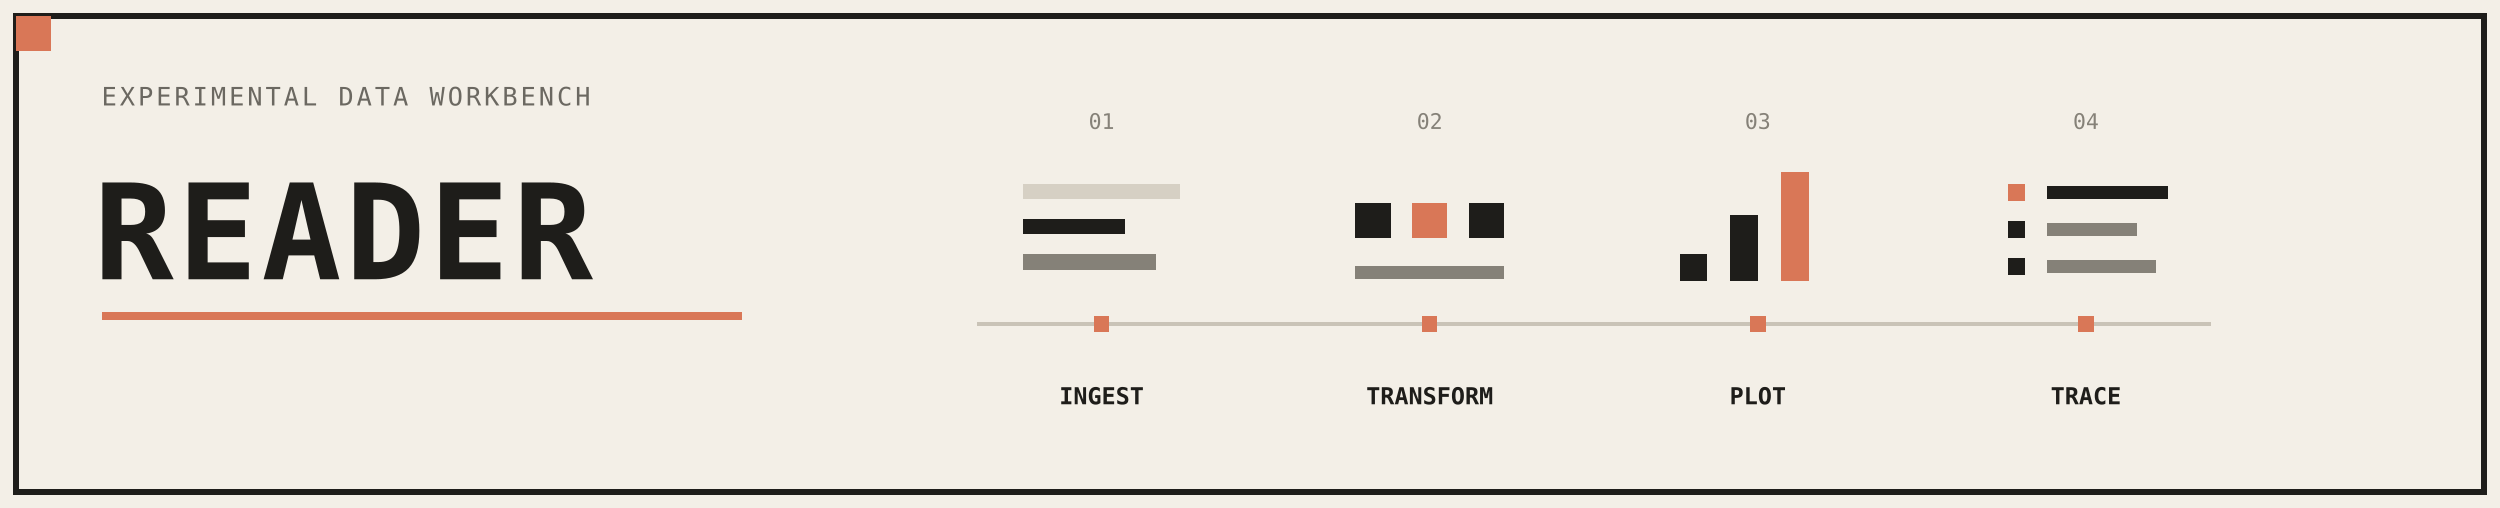
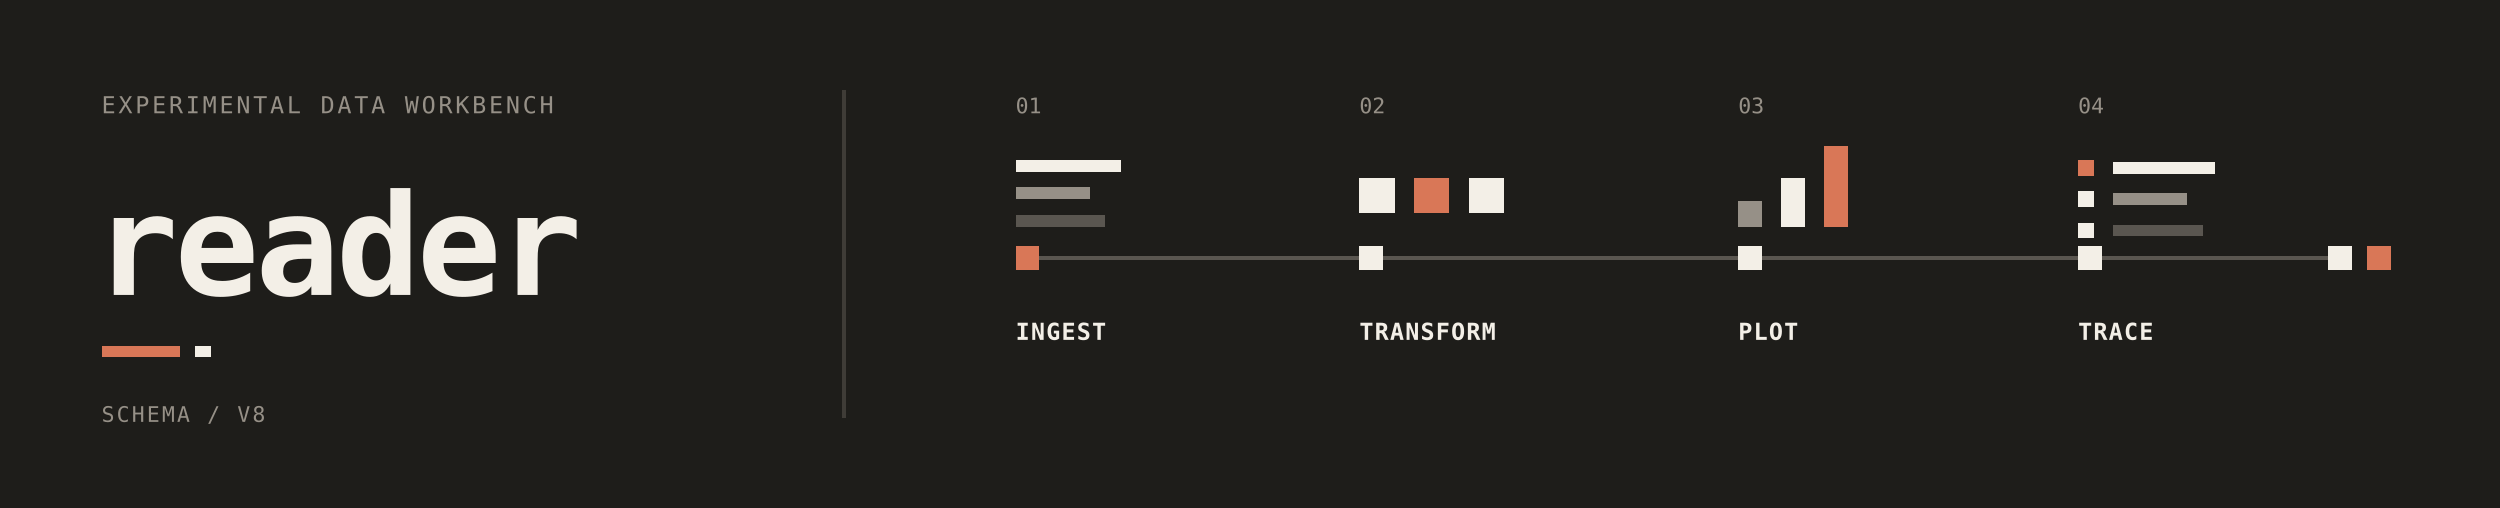
<svg xmlns="http://www.w3.org/2000/svg" width="1280" height="260" viewBox="0 0 1280 260" fill="none" shape-rendering="crispEdges">
-   <rect width="1280" height="260" fill="#F3EFE7" />
-   <rect x="8" y="8" width="1264" height="244" stroke="#1E1D1A" stroke-width="3" />
-   <rect x="8" y="8" width="18" height="18" fill="#D97757" />
-   <text x="52" y="54" fill="#6B6861" font-family="Menlo, Monaco, Consolas, monospace" font-size="13" letter-spacing="1.5">EXPERIMENTAL DATA WORKBENCH</text>
-   <text x="48" y="143" fill="#1E1D1A" font-family="Menlo, Monaco, Consolas, monospace" font-size="68" font-weight="700" letter-spacing="2">READER</text>
-   <rect x="52" y="160" width="328" height="4" fill="#D97757" />
-   <path d="M500 166H1132" stroke="#C9C3B7" stroke-width="2" />
-   <g font-family="Menlo, Monaco, Consolas, monospace" text-anchor="middle">
-     <g transform="translate(500 0)">
-       <text x="64" y="66" fill="#858178" font-size="11">01</text>
-       <rect x="24" y="94" width="80" height="8" fill="#D6D0C4" />
-       <rect x="24" y="112" width="52" height="8" fill="#1E1D1A" />
-       <rect x="24" y="130" width="68" height="8" fill="#858178" />
-       <rect x="60" y="162" width="8" height="8" fill="#D97757" />
-       <text x="64" y="207" fill="#1E1D1A" font-size="12" font-weight="700">INGEST</text>
+   <rect width="1280" height="260" fill="#1E1D1A" />
+   <g font-family="Menlo, Monaco, Consolas, monospace">
+     <text x="52" y="58" fill="#969087" font-size="12" letter-spacing="1.4">EXPERIMENTAL DATA WORKBENCH</text>
+     <text x="48" y="151" fill="#F3EFE7" font-size="72" font-weight="700" letter-spacing="-2">reader</text>
+     <rect x="52" y="177" width="40" height="6" fill="#D97757" />
+     <rect x="100" y="177" width="8" height="6" fill="#F3EFE7" />
+     <text x="52" y="216" fill="#969087" font-size="11" letter-spacing="1.1">SCHEMA / V8</text>
+   </g>
+   <path d="M432 46V214" stroke="#3F3C37" stroke-width="2" />
+   <path d="M520 132H1192" stroke="#5A5650" stroke-width="2" />
+   <g font-family="Menlo, Monaco, Consolas, monospace">
+     <g transform="translate(520 0)">
+       <text x="0" y="58" fill="#969087" font-size="11">01</text>
+       <rect x="0" y="82" width="54" height="6" fill="#F3EFE7" />
+       <rect x="0" y="96" width="38" height="6" fill="#969087" />
+       <rect x="0" y="110" width="46" height="6" fill="#5A5650" />
+       <rect x="0" y="126" width="12" height="12" fill="#D97757" />
+       <text x="0" y="174" fill="#F3EFE7" font-size="12" font-weight="700" letter-spacing="0.6">INGEST</text>
    </g>
-     <g transform="translate(668 0)">
-       <text x="64" y="66" fill="#858178" font-size="11">02</text>
-       <rect x="26" y="104" width="18" height="18" fill="#1E1D1A" />
-       <rect x="55" y="104" width="18" height="18" fill="#D97757" />
-       <rect x="84" y="104" width="18" height="18" fill="#1E1D1A" />
-       <rect x="26" y="136" width="76" height="7" fill="#858178" />
-       <rect x="60" y="162" width="8" height="8" fill="#D97757" />
-       <text x="64" y="207" fill="#1E1D1A" font-size="12" font-weight="700">TRANSFORM</text>
+     <g transform="translate(696 0)">
+       <text x="0" y="58" fill="#969087" font-size="11">02</text>
+       <rect x="0" y="91" width="18" height="18" fill="#F3EFE7" />
+       <rect x="28" y="91" width="18" height="18" fill="#D97757" />
+       <rect x="56" y="91" width="18" height="18" fill="#F3EFE7" />
+       <rect x="0" y="126" width="12" height="12" fill="#F3EFE7" />
+       <text x="0" y="174" fill="#F3EFE7" font-size="12" font-weight="700" letter-spacing="0.6">TRANSFORM</text>
    </g>
-     <g transform="translate(836 0)">
-       <text x="64" y="66" fill="#858178" font-size="11">03</text>
-       <rect x="24" y="130" width="14" height="14" fill="#1E1D1A" />
-       <rect x="50" y="110" width="14" height="34" fill="#1E1D1A" />
-       <rect x="76" y="88" width="14" height="56" fill="#D97757" />
-       <rect x="60" y="162" width="8" height="8" fill="#D97757" />
-       <text x="64" y="207" fill="#1E1D1A" font-size="12" font-weight="700">PLOT</text>
+     <g transform="translate(890 0)">
+       <text x="0" y="58" fill="#969087" font-size="11">03</text>
+       <rect x="0" y="103" width="12" height="13" fill="#969087" />
+       <rect x="22" y="91" width="12" height="25" fill="#F3EFE7" />
+       <rect x="44" y="75" width="12" height="41" fill="#D97757" />
+       <rect x="0" y="126" width="12" height="12" fill="#F3EFE7" />
+       <text x="0" y="174" fill="#F3EFE7" font-size="12" font-weight="700" letter-spacing="0.6">PLOT</text>
    </g>
-     <g transform="translate(1004 0)">
-       <text x="64" y="66" fill="#858178" font-size="11">04</text>
-       <rect x="24" y="94" width="9" height="9" fill="#D97757" />
-       <rect x="44" y="95" width="62" height="7" fill="#1E1D1A" />
-       <rect x="24" y="113" width="9" height="9" fill="#1E1D1A" />
-       <rect x="44" y="114" width="46" height="7" fill="#858178" />
-       <rect x="24" y="132" width="9" height="9" fill="#1E1D1A" />
-       <rect x="44" y="133" width="56" height="7" fill="#858178" />
-       <rect x="60" y="162" width="8" height="8" fill="#D97757" />
-       <text x="64" y="207" fill="#1E1D1A" font-size="12" font-weight="700">TRACE</text>
+     <g transform="translate(1064 0)">
+       <text x="0" y="58" fill="#969087" font-size="11">04</text>
+       <rect x="0" y="82" width="8" height="8" fill="#D97757" />
+       <rect x="18" y="83" width="52" height="6" fill="#F3EFE7" />
+       <rect x="0" y="98" width="8" height="8" fill="#F3EFE7" />
+       <rect x="18" y="99" width="38" height="6" fill="#969087" />
+       <rect x="0" y="114" width="8" height="8" fill="#F3EFE7" />
+       <rect x="18" y="115" width="46" height="6" fill="#5A5650" />
+       <rect x="0" y="126" width="12" height="12" fill="#F3EFE7" />
+       <text x="0" y="174" fill="#F3EFE7" font-size="12" font-weight="700" letter-spacing="0.6">TRACE</text>
    </g>
  </g>
+   <rect x="1192" y="126" width="12" height="12" fill="#F3EFE7" />
+   <rect x="1212" y="126" width="12" height="12" fill="#D97757" />
</svg>
